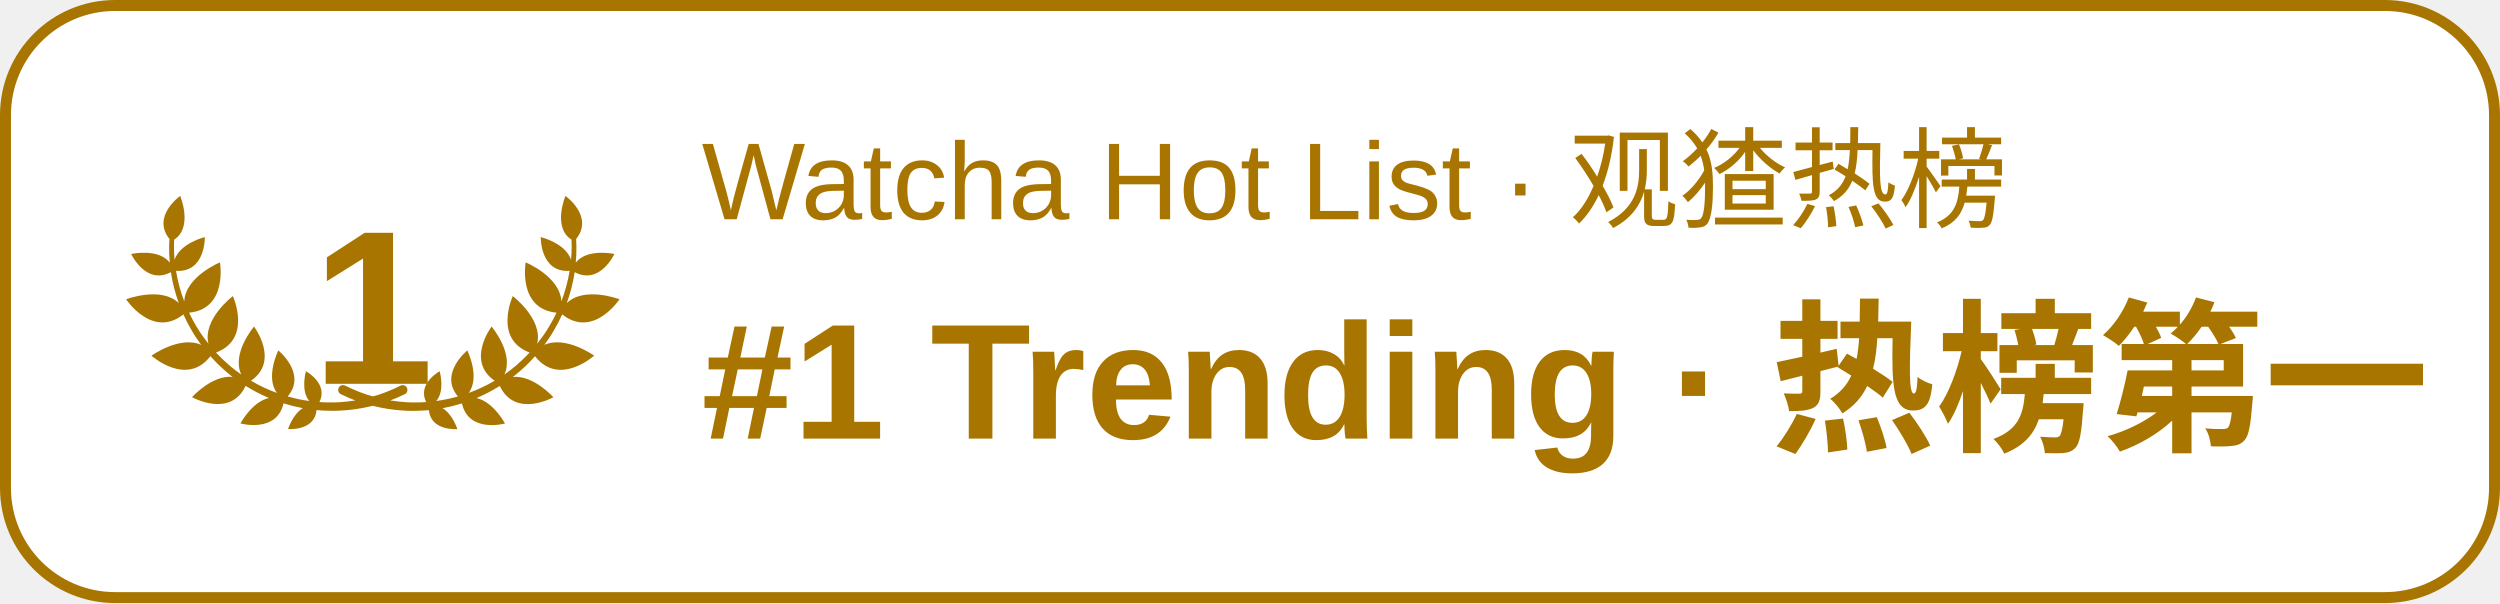
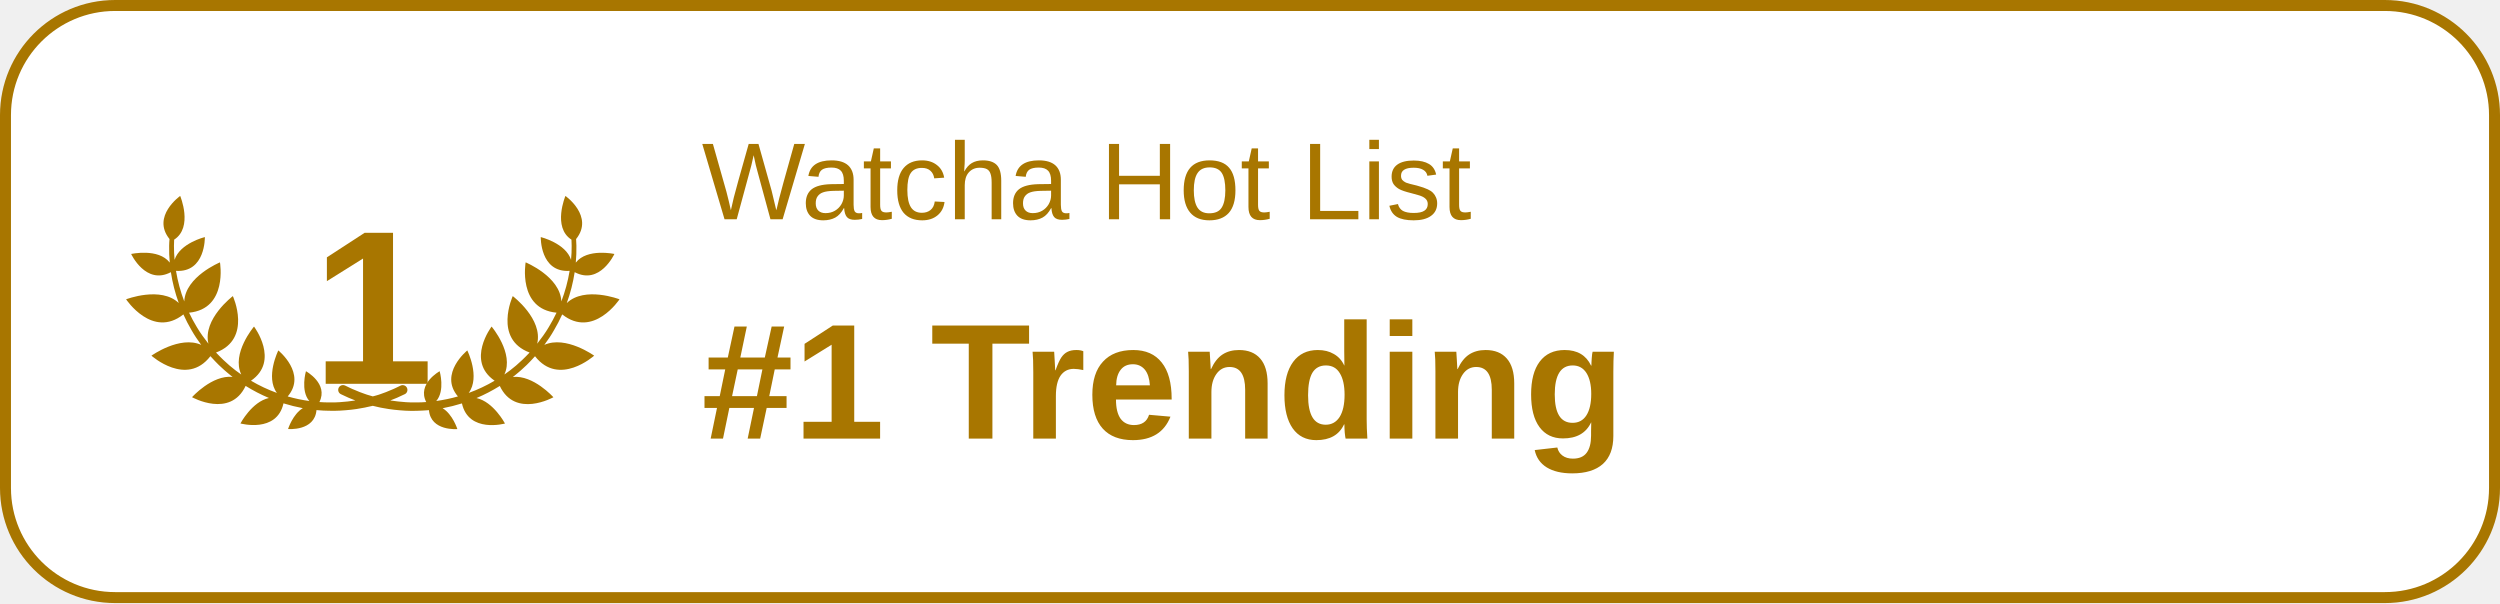
- <svg xmlns="http://www.w3.org/2000/svg" viewBox="0 0 228 55" width="228" height="55" role="img" aria-label="Watcha Hot List · 观猹热榜 · #1 Trending · 热榜第一">
+ <svg xmlns="http://www.w3.org/2000/svg" viewBox="0 0 228 55" width="228" height="55" role="img" aria-label="Watcha Hot List · #1 Trending">
  <rect stroke="#A87600" stroke-width="1" fill="#FFFFFF" x="0.5" y="0.5" width="227" height="54" rx="10" />
  <svg viewBox="0 0 80 80" width="48" height="45" x="10" y="6">
    <path fill="#A87600" fill-rule="evenodd" d="M70.71,40.31C75.74,44.3,80,37.86,80,37.86s-5.64-2.17-8.55,0.61c0.59-1.62,1.02-3.31,1.28-5.01c4.08,2.16,6.44-2.95,6.44-2.95s-4.41-0.97-6.26,1.4c0.08-0.91,0.12-1.82,0.1-2.73c-0.01-0.36-0.02-0.73-0.05-1.09c2.96-3.68-1.73-6.99-1.73-6.99s-2.14,5.09,0.98,7.09c0.02,0.33,0.03,0.66,0.03,1c0.01,0.76-0.03,1.52-0.1,2.27c-0.85-2.69-4.91-3.69-4.91-3.69s-0.13,5.78,4.68,5.48c-0.28,1.69-0.73,3.35-1.34,4.95c-0.19-4.03-5.79-6.33-5.79-6.33s-1.33,7.55,5.01,8.16c-0.38,0.8-0.8,1.57-1.25,2.32c-0.56,0.95-1.21,1.84-1.89,2.71c0.97-3.99-3.96-7.72-3.96-7.72s-3.18,6.94,2.73,9.15c-0.38,0.43-0.8,0.81-1.2,1.21c-0.21,0.2-0.43,0.38-0.64,0.58l-0.32,0.29c-0.11,0.09-0.22,0.18-0.33,0.27l-0.67,0.54l-0.7,0.51c-0.08,0.05-0.16,0.11-0.23,0.16c1.62-3.42-2.07-7.77-2.07-7.77s-4.21,5.55,0.49,8.78c-1.34,0.79-2.74,1.45-4.2,1.98c1.91-2.59-0.23-6.89-0.23-6.89s-4.66,3.77-1.52,7.46c-1.15,0.33-2.33,0.57-3.51,0.74c1.46-1.68,0.55-4.83,0.55-4.83s-3.7,2.03-2.18,5c-0.52,0.03-1.05,0.07-1.57,0.06c-0.29,0-0.57,0.01-0.86,0l-0.86-0.04c-0.85-0.06-1.7-0.15-2.54-0.28l0.68-0.27l0.42-0.17l0.41-0.19l0.82-0.38c0,0,0.01,0,0.01,0c0.39-0.18,0.55-0.65,0.37-1.03c-0.18-0.39-0.65-0.55-1.03-0.37l-0.04,0.02l-0.77,0.37l-0.39,0.18l-0.39,0.16l-0.79,0.33l-0.8,0.29l-0.4,0.14l-0.41,0.12L40,53.6l-0.51-0.15l-0.41-0.12l-0.4-0.14l-0.8-0.29l-0.79-0.33l-0.39-0.16l-0.39-0.18l-0.77-0.37l-0.04-0.02c0,0,0,0-0.01,0c-0.39-0.18-0.85-0.01-1.03,0.38c-0.18,0.39-0.01,0.85,0.38,1.03l0.82,0.38l0.41,0.19l0.42,0.17l0.68,0.27c-0.84,0.14-1.69,0.22-2.54,0.28l-0.86,0.04c-0.29,0.01-0.57,0-0.86,0c-0.53,0.01-1.05-0.03-1.57-0.06c1.51-2.98-2.18-5-2.18-5s-0.92,3.15,0.55,4.83c-1.19-0.16-2.36-0.41-3.51-0.74c3.15-3.7-1.52-7.46-1.52-7.46s-2.14,4.31-0.23,6.89c-1.46-0.53-2.86-1.19-4.2-1.98c4.7-3.22,0.49-8.78,0.49-8.78s-3.69,4.34-2.07,7.77c-0.08-0.05-0.16-0.1-0.23-0.16l-0.7-0.51l-0.67-0.54c-0.11-0.09-0.23-0.18-0.33-0.27l-0.32-0.29c-0.21-0.19-0.43-0.38-0.64-0.58c-0.4-0.4-0.82-0.79-1.2-1.21c5.91-2.21,2.73-9.15,2.73-9.15s-4.93,3.73-3.96,7.72c-0.68-0.86-1.33-1.76-1.89-2.71c-0.46-0.75-0.87-1.53-1.25-2.32c6.33-0.61,5.01-8.16,5.01-8.16s-5.6,2.31-5.79,6.33c-0.61-1.6-1.06-3.26-1.34-4.95c4.81,0.3,4.68-5.48,4.68-5.48s-4.05,0.99-4.91,3.69c-0.07-0.76-0.1-1.51-0.1-2.27c0-0.33,0.01-0.66,0.03-1c3.11-2.01,0.98-7.09,0.98-7.09s-4.69,3.31-1.73,6.99C7,28.46,6.99,28.82,6.98,29.18c-0.02,0.91,0.01,1.82,0.1,2.73c-1.84-2.38-6.26-1.4-6.26-1.4s2.37,5.11,6.44,2.95c0.26,1.71,0.69,3.39,1.28,5.01C5.64,35.69,0,37.86,0,37.86s4.26,6.43,9.29,2.45c0.39,0.87,0.83,1.72,1.31,2.54c0.47,0.83,1.01,1.63,1.58,2.4C8.71,43.7,4.11,47,4.11,47s5.7,5.1,9.56,0.08c0.04,0.04,0.07,0.08,0.11,0.12c0.39,0.45,0.82,0.87,1.24,1.3c0.21,0.21,0.44,0.41,0.66,0.61l0.33,0.3c0.11,0.1,0.23,0.19,0.34,0.29l0.69,0.57l0.23,0.17c-3.34-0.34-6.58,3.29-6.58,3.29s6.19,3.47,8.69-1.83c1.2,0.75,2.47,1.41,3.78,1.96c-2.76,0.6-4.62,4.13-4.62,4.13s5.89,1.62,6.98-3.26c1.03,0.32,2.07,0.58,3.13,0.78c-1.63,0.99-2.39,3.38-2.39,3.38s4.31,0.39,4.61-3.07c0.07,0.01,0.14,0.02,0.21,0.02c0.6,0.04,1.2,0.1,1.8,0.09c0.3,0,0.6,0.02,0.9,0.01l0.9-0.03c1.2-0.07,2.41-0.18,3.59-0.42l0.45-0.08c0.15-0.03,0.29-0.07,0.44-0.1L40,55.13l0.81,0.19c0.15,0.03,0.29,0.07,0.44,0.1l0.45,0.08c1.18,0.23,2.39,0.35,3.59,0.42l0.9,0.03c0.3,0.01,0.6-0.01,0.9-0.01c0.6,0,1.2-0.06,1.8-0.09c0.07-0.01,0.14-0.02,0.21-0.02c0.31,3.45,4.61,3.07,4.61,3.07s-0.76-2.39-2.39-3.38c1.06-0.2,2.11-0.46,3.13-0.78c1.09,4.88,6.98,3.26,6.98,3.26s-1.86-3.52-4.62-4.13c1.31-0.55,2.57-1.21,3.78-1.96c2.5,5.3,8.69,1.83,8.69,1.83s-3.24-3.63-6.58-3.29l0.23-0.17l0.69-0.57c0.11-0.1,0.23-0.19,0.34-0.29l0.33-0.3c0.22-0.2,0.45-0.4,0.66-0.61c0.42-0.43,0.85-0.84,1.24-1.3c0.03-0.04,0.07-0.08,0.11-0.12C70.19,52.1,75.89,47,75.89,47s-4.6-3.31-8.08-1.75c0.57-0.77,1.11-1.56,1.58-2.4C69.88,42.03,70.31,41.18,70.71,40.31z" />
  </svg>
  <text x="34" y="35" font-family="Arial, sans-serif" font-size="20" font-weight="700" fill="#A87600" text-anchor="middle">1</text>
-   <text x="64" y="20" font-family="Arial,'PingFang SC','Microsoft YaHei',sans-serif" font-size="10" font-weight="400" fill="#A87600">Watcha Hot List · 观猹热榜</text>
-   <text x="64" y="40" font-family="Arial,'PingFang SC','Microsoft YaHei',sans-serif" font-size="15" font-weight="700" fill="#A87600">#1 Trending · 热榜第一</text>
+   <text x="64" y="20" font-family="Arial,'PingFang SC','Microsoft YaHei',sans-serif" font-size="10" font-weight="400" fill="#A87600">Watcha Hot List</text>
+   <text x="64" y="40" font-family="Arial,'PingFang SC','Microsoft YaHei',sans-serif" font-size="15" font-weight="700" fill="#A87600">#1 Trending</text>
</svg>
